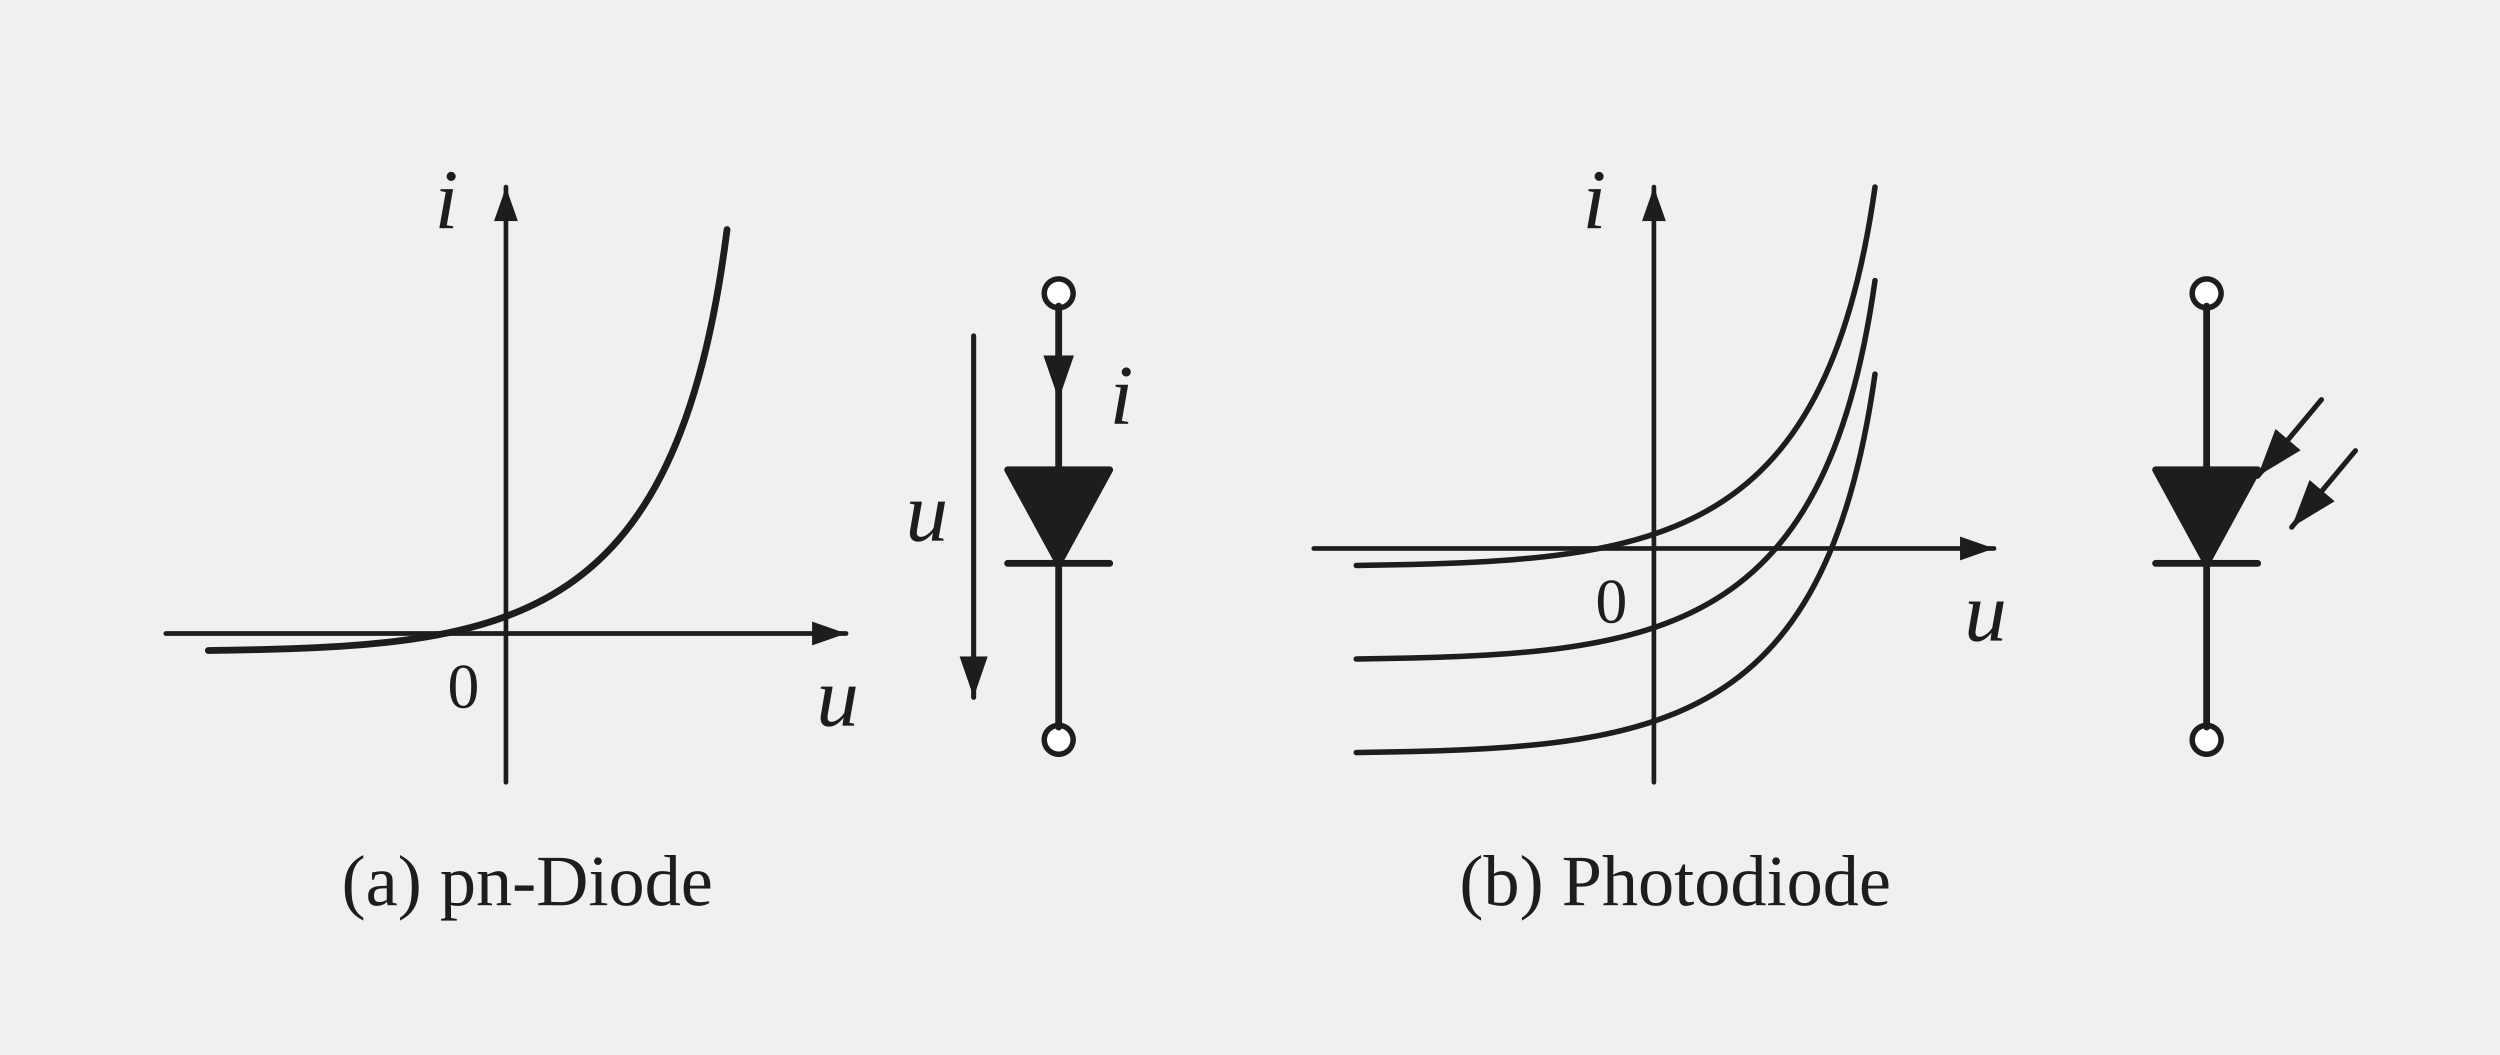
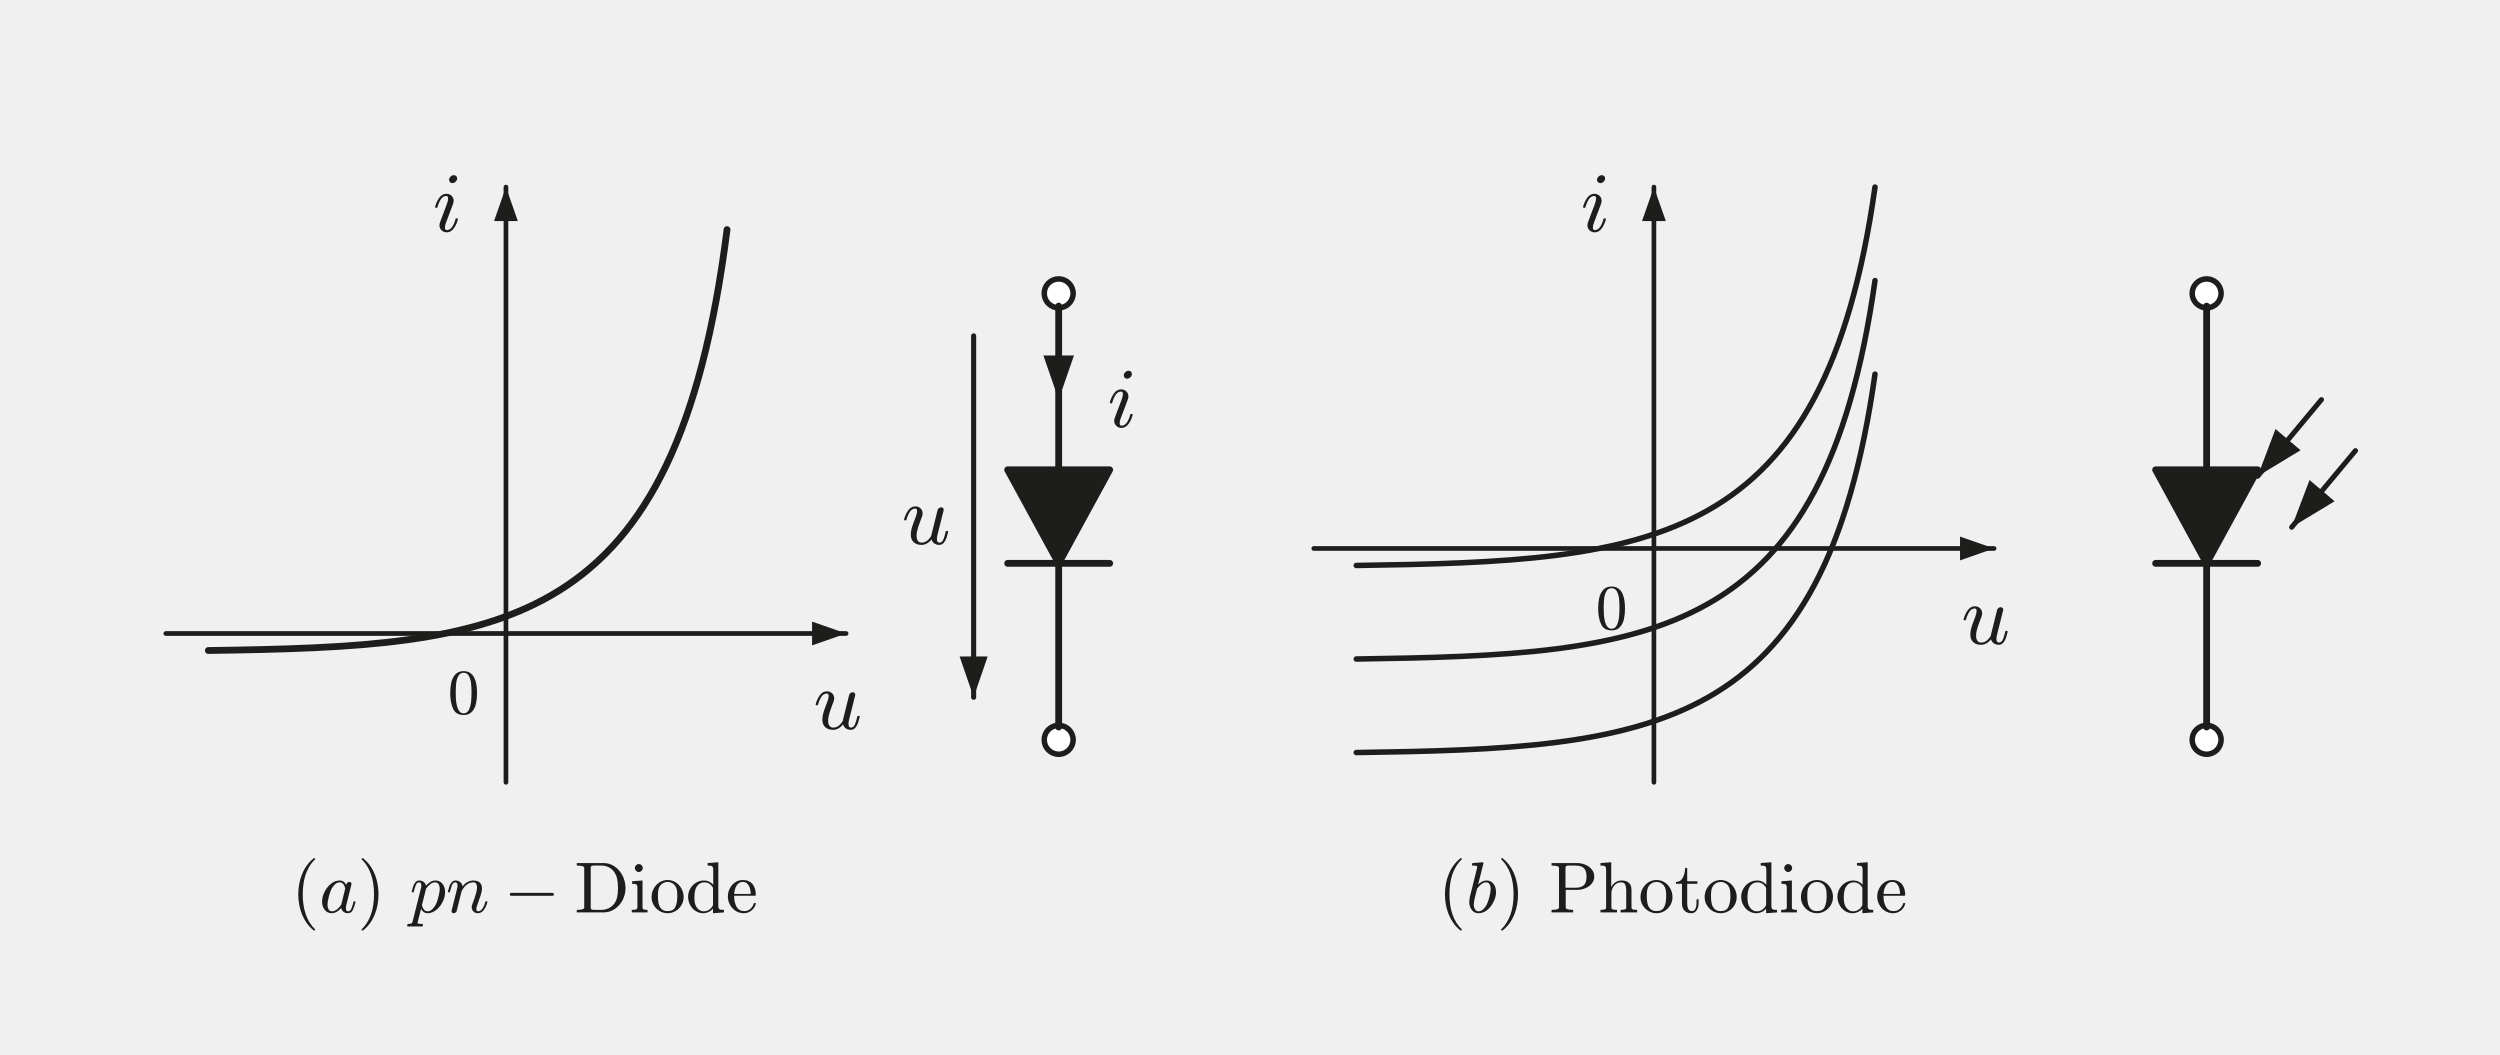
<svg xmlns="http://www.w3.org/2000/svg" viewBox="-24 -24 588 248" width="588" height="248">
  <polyline points="15.0,125.0 175.0,125.0" fill="none" stroke="#1d1d1b" stroke-width="1.1" stroke-linejoin="round" stroke-linecap="round" />
  <polygon points="175.0,125.0 167.0,127.8 167.0,122.2" fill="#1d1d1b" />
  <polyline points="95.0,160.0 95.0,20.0" fill="none" stroke="#1d1d1b" stroke-width="1.1" stroke-linejoin="round" stroke-linecap="round" />
  <polygon points="95.0,20.0 97.8,28.0 92.2,28.0" fill="#1d1d1b" />
-   <text x="173" y="141" font-family="'Times New Roman', 'STIX Two Text', serif" font-size="20" fill="#1d1d1b" text-anchor="middle" dominant-baseline="middle">
-     <tspan font-style="italic">u</tspan>
-   </text>
-   <text x="81.0" y="24" font-family="'Times New Roman', 'STIX Two Text', serif" font-size="20" fill="#1d1d1b" text-anchor="middle" dominant-baseline="middle">
-     <tspan font-style="italic">i</tspan>
-   </text>
-   <text x="85.0" y="139" font-family="'Times New Roman', 'STIX Two Text', serif" font-size="15" fill="#1d1d1b" text-anchor="middle" dominant-baseline="middle">0</text>
+   <path transform="translate(167.3,147.6)" d="M2.12,-2.34 Q2.12,-2.99 2.29,-3.68 Q2.47,-4.37 2.79,-5.22 Q3.11,-6.06 3.34,-6.69 Q3.60,-7.42 3.60,-7.89 Q3.60,-8.48 3.17,-8.48 Q2.37,-8.48 1.86,-7.67 Q1.35,-6.85 1.10,-5.85 Q1.07,-5.72 0.94,-5.72 L0.70,-5.72 Q0.54,-5.72 0.54,-5.91 L0.54,-5.96 Q0.86,-7.16 1.52,-8.08 Q2.19,-9.00 3.20,-9.00 Q3.92,-9.00 4.41,-8.53 Q4.90,-8.06 4.90,-7.34 Q4.90,-6.97 4.74,-6.56 Q4.65,-6.32 4.34,-5.49 Q4.03,-4.67 3.86,-4.14 Q3.69,-3.60 3.58,-3.08 Q3.48,-2.57 3.48,-2.05 Q3.48,-1.38 3.76,-0.93 Q4.04,-0.47 4.68,-0.47 Q5.96,-0.47 6.93,-2.05 Q6.94,-2.12 6.96,-2.20 Q6.97,-2.27 6.98,-2.34 L8.42,-8.14 Q8.49,-8.41 8.73,-8.59 Q8.97,-8.78 9.26,-8.78 Q9.50,-8.78 9.68,-8.63 Q9.86,-8.47 9.86,-8.22 Q9.86,-8.10 9.84,-8.06 L8.40,-2.30 Q8.26,-1.71 8.26,-1.33 Q8.26,-0.47 8.84,-0.47 Q9.48,-0.47 9.80,-1.26 Q10.12,-2.06 10.34,-3.10 Q10.38,-3.22 10.50,-3.22 L10.74,-3.22 Q10.82,-3.22 10.87,-3.15 Q10.92,-3.08 10.92,-3.03 Q10.70,-2.17 10.50,-1.55 Q10.30,-0.93 9.87,-0.43 Q9.44,0.06 8.80,0.06 Q8.17,0.06 7.66,-0.28 Q7.16,-0.63 6.98,-1.23 Q6.53,-0.64 5.92,-0.29 Q5.31,0.06 4.64,0.06 Q3.49,0.06 2.80,-0.57 Q2.12,-1.20 2.12,-2.34 Z" fill="#1d1d1b" />
+   <path transform="translate(77.8,30.6)" d="M1.56,-1.61 Q1.56,-1.98 1.72,-2.39 L3.34,-6.70 Q3.60,-7.43 3.60,-7.90 Q3.60,-8.50 3.17,-8.50 Q2.37,-8.50 1.86,-7.68 Q1.35,-6.87 1.10,-5.86 Q1.07,-5.73 0.94,-5.73 L0.70,-5.73 Q0.54,-5.73 0.54,-5.92 L0.54,-5.98 Q0.86,-7.17 1.52,-8.09 Q2.19,-9.02 3.20,-9.02 Q3.92,-9.02 4.41,-8.55 Q4.90,-8.08 4.90,-7.36 Q4.90,-6.98 4.74,-6.58 L3.12,-2.28 Q2.84,-1.61 2.84,-1.08 Q2.84,-0.48 3.30,-0.48 Q4.08,-0.48 4.60,-1.32 Q5.13,-2.15 5.34,-3.12 Q5.38,-3.23 5.50,-3.23 L5.74,-3.23 Q5.82,-3.23 5.87,-3.18 Q5.92,-3.13 5.92,-3.06 Q5.92,-3.04 5.90,-3.00 Q5.62,-1.87 4.95,-0.91 Q4.27,0.05 3.26,0.05 Q2.56,0.05 2.06,-0.44 Q1.56,-0.92 1.56,-1.61 Z M3.82,-12.30 Q3.82,-12.72 4.17,-13.06 Q4.52,-13.40 4.94,-13.40 Q5.28,-13.40 5.50,-13.19 Q5.72,-12.98 5.72,-12.66 Q5.72,-12.21 5.37,-11.87 Q5.01,-11.53 4.58,-11.53 Q4.26,-11.53 4.04,-11.75 Q3.82,-11.98 3.82,-12.30 Z" fill="#1d1d1b" />
+   <path transform="translate(81.3,143.9)" d="M3.75,0.27 Q1.91,0.27 1.25,-1.24 Q0.59,-2.75 0.59,-4.84 Q0.59,-6.15 0.82,-7.29 Q1.06,-8.44 1.77,-9.25 Q2.48,-10.05 3.75,-10.05 Q4.74,-10.05 5.37,-9.56 Q6.00,-9.08 6.33,-8.32 Q6.66,-7.55 6.78,-6.67 Q6.90,-5.80 6.90,-4.84 Q6.90,-3.55 6.66,-2.43 Q6.42,-1.30 5.73,-0.52 Q5.03,0.27 3.75,0.27 Z M3.75,-0.12 Q4.58,-0.12 4.99,-0.97 Q5.40,-1.83 5.50,-2.87 Q5.60,-3.91 5.60,-5.08 Q5.60,-6.21 5.50,-7.16 Q5.40,-8.12 5.00,-8.89 Q4.59,-9.66 3.75,-9.66 Q2.90,-9.66 2.49,-8.88 Q2.08,-8.11 1.99,-7.16 Q1.89,-6.21 1.89,-5.08 Q1.89,-4.25 1.93,-3.51 Q1.97,-2.77 2.15,-1.98 Q2.32,-1.19 2.71,-0.65 Q3.11,-0.12 3.75,-0.12 Z" fill="#1d1d1b" />
  <path d="M25,129 C95.0,128 135.0,125 147.0,30" fill="none" stroke="#1d1d1b" stroke-width="1.6" stroke-linejoin="round" stroke-linecap="round" />
  <circle cx="225" cy="45" r="3.4" fill="#ffffff" stroke="#1d1d1b" stroke-width="1.3" />
  <circle cx="225" cy="150" r="3.4" fill="#ffffff" stroke="#1d1d1b" stroke-width="1.3" />
  <polyline points="225.0,48.0 225.0,86.5" fill="none" stroke="#1d1d1b" stroke-width="1.6" stroke-linejoin="round" stroke-linecap="round" />
  <polyline points="225.0,108.5 225.0,147.0" fill="none" stroke="#1d1d1b" stroke-width="1.6" stroke-linejoin="round" stroke-linecap="round" />
  <path d="M213.0,86.5 L237.0,86.5 L225.0,108.5 Z" fill="#1d1d1b" stroke="#1d1d1b" stroke-width="1.6" stroke-linejoin="round" stroke-linecap="round" />
  <polyline points="213.0,108.5 237.0,108.5" fill="none" stroke="#1d1d1b" stroke-width="1.6" stroke-linejoin="round" stroke-linecap="round" />
  <polygon points="225.0,70.0 221.4,59.6 228.6,59.6" fill="#1d1d1b" />
-   <text x="237" y="70" font-family="'Times New Roman', 'STIX Two Text', serif" font-size="20" fill="#1d1d1b" text-anchor="start" dominant-baseline="middle">
-     <tspan font-style="italic">i</tspan>
-   </text>
+   <path transform="translate(236.5,76.6)" d="M1.56,-1.61 Q1.56,-1.98 1.72,-2.39 L3.34,-6.70 Q3.60,-7.43 3.60,-7.90 Q3.60,-8.50 3.17,-8.50 Q2.37,-8.50 1.86,-7.68 Q1.35,-6.87 1.10,-5.86 Q1.07,-5.73 0.94,-5.73 L0.70,-5.73 Q0.54,-5.73 0.54,-5.92 L0.54,-5.98 Q0.86,-7.17 1.52,-8.09 Q2.19,-9.02 3.20,-9.02 Q3.92,-9.02 4.41,-8.55 Q4.90,-8.08 4.90,-7.36 Q4.90,-6.98 4.74,-6.58 L3.12,-2.28 Q2.84,-1.61 2.84,-1.08 Q2.84,-0.48 3.30,-0.48 Q4.08,-0.48 4.60,-1.32 Q5.13,-2.15 5.34,-3.12 Q5.38,-3.23 5.50,-3.23 L5.74,-3.23 Q5.82,-3.23 5.87,-3.18 Q5.92,-3.13 5.92,-3.06 Q5.92,-3.04 5.90,-3.00 Q5.62,-1.87 4.95,-0.91 Q4.27,0.05 3.26,0.05 Q2.56,0.05 2.06,-0.44 Q1.56,-0.92 1.56,-1.61 Z M3.82,-12.30 Q3.82,-12.72 4.17,-13.06 Q4.52,-13.40 4.94,-13.40 Q5.28,-13.40 5.50,-13.19 Q5.72,-12.98 5.72,-12.66 Q5.72,-12.21 5.37,-11.87 Q5.01,-11.53 4.58,-11.53 Q4.26,-11.53 4.04,-11.75 Q3.82,-11.98 3.82,-12.30 Z" fill="#1d1d1b" />
  <polyline points="205.0,55.0 205.0,140.0" fill="none" stroke="#1d1d1b" stroke-width="1.2" stroke-linejoin="round" stroke-linecap="round" />
  <polygon points="205.0,140.0 201.7,130.4 208.3,130.4" fill="#1d1d1b" />
-   <text x="199" y="97.5" font-family="'Times New Roman', 'STIX Two Text', serif" font-size="20" fill="#1d1d1b" text-anchor="end" dominant-baseline="middle">
-     <tspan font-style="italic">u</tspan>
-   </text>
-   <text x="100" y="185" font-family="'Times New Roman', 'STIX Two Text', serif" font-size="17" fill="#1d1d1b" text-anchor="middle" dominant-baseline="middle">(a) pn-Diode</text>
+   <path transform="translate(188.1,104.1)" d="M2.12,-2.34 Q2.12,-2.99 2.29,-3.68 Q2.47,-4.37 2.79,-5.22 Q3.11,-6.06 3.34,-6.69 Q3.60,-7.42 3.60,-7.89 Q3.60,-8.48 3.17,-8.48 Q2.37,-8.48 1.86,-7.67 Q1.35,-6.85 1.10,-5.85 Q1.07,-5.72 0.94,-5.72 L0.70,-5.72 Q0.54,-5.72 0.54,-5.91 L0.54,-5.96 Q0.86,-7.16 1.52,-8.08 Q2.19,-9.00 3.20,-9.00 Q3.92,-9.00 4.41,-8.53 Q4.90,-8.06 4.90,-7.34 Q4.90,-6.97 4.74,-6.56 Q4.65,-6.32 4.34,-5.49 Q4.03,-4.67 3.86,-4.14 Q3.69,-3.60 3.58,-3.08 Q3.48,-2.57 3.48,-2.05 Q3.48,-1.38 3.76,-0.93 Q4.04,-0.47 4.68,-0.47 Q5.96,-0.47 6.93,-2.05 Q6.94,-2.12 6.96,-2.20 Q6.97,-2.27 6.98,-2.34 L8.42,-8.14 Q8.49,-8.41 8.73,-8.59 Q8.97,-8.78 9.26,-8.78 Q9.50,-8.78 9.68,-8.63 Q9.86,-8.47 9.86,-8.22 Q9.86,-8.10 9.84,-8.06 L8.40,-2.30 Q8.26,-1.71 8.26,-1.33 Q8.26,-0.47 8.84,-0.47 Q9.48,-0.47 9.80,-1.26 Q10.12,-2.06 10.34,-3.10 Q10.38,-3.22 10.50,-3.22 L10.74,-3.22 Q10.82,-3.22 10.87,-3.15 Q10.92,-3.08 10.92,-3.03 Q10.70,-2.17 10.50,-1.55 Q10.30,-0.93 9.87,-0.43 Q9.44,0.06 8.80,0.06 Q8.17,0.06 7.66,-0.28 Q7.16,-0.63 6.98,-1.23 Q6.53,-0.64 5.92,-0.29 Q5.31,0.06 4.64,0.06 Q3.49,0.06 2.80,-0.57 Q2.12,-1.20 2.12,-2.34 Z" fill="#1d1d1b" />
+   <path transform="translate(44.5,190.6)" d="M5.27,4.22 Q4.32,3.47 3.64,2.50 Q2.96,1.54 2.52,0.44 Q2.08,-0.66 1.87,-1.85 Q1.65,-3.05 1.65,-4.25 Q1.65,-5.47 1.87,-6.66 Q2.08,-7.86 2.53,-8.96 Q2.97,-10.07 3.66,-11.03 Q4.35,-12.00 5.27,-12.72 Q5.27,-12.75 5.36,-12.75 L5.51,-12.75 Q5.56,-12.75 5.60,-12.70 Q5.64,-12.66 5.64,-12.60 Q5.64,-12.53 5.61,-12.49 Q4.78,-11.68 4.23,-10.75 Q3.68,-9.82 3.34,-8.77 Q3.00,-7.72 2.86,-6.59 Q2.71,-5.47 2.71,-4.25 Q2.71,1.15 5.59,3.96 Q5.64,4.01 5.64,4.10 Q5.64,4.14 5.60,4.19 Q5.55,4.25 5.51,4.25 L5.36,4.25 Q5.27,4.25 5.27,4.22 Z M9.56,0.19 Q8.48,0.19 7.86,-0.62 Q7.25,-1.43 7.25,-2.53 Q7.25,-3.62 7.81,-4.79 Q8.38,-5.96 9.34,-6.74 Q10.29,-7.51 11.40,-7.51 Q11.90,-7.51 12.30,-7.24 Q12.70,-6.96 12.92,-6.49 Q13.11,-7.17 13.67,-7.17 Q13.89,-7.17 14.03,-7.04 Q14.18,-6.91 14.18,-6.70 Q14.18,-6.65 14.17,-6.62 Q14.17,-6.60 14.16,-6.57 L12.97,-1.82 Q12.86,-1.31 12.86,-0.99 Q12.86,-0.26 13.35,-0.26 Q13.88,-0.26 14.16,-0.93 Q14.44,-1.61 14.63,-2.50 Q14.66,-2.60 14.76,-2.60 L14.97,-2.60 Q15.03,-2.60 15.07,-2.54 Q15.12,-2.48 15.12,-2.43 Q14.82,-1.25 14.46,-0.53 Q14.11,0.19 13.31,0.19 Q12.74,0.19 12.30,-0.14 Q11.86,-0.48 11.75,-1.04 Q10.66,0.19 9.56,0.19 Z M9.57,-0.26 Q10.19,-0.26 10.76,-0.72 Q11.34,-1.18 11.75,-1.80 Q11.77,-1.82 11.77,-1.85 L12.68,-5.55 L12.70,-5.59 Q12.60,-6.20 12.26,-6.64 Q11.93,-7.07 11.36,-7.07 Q10.78,-7.07 10.29,-6.60 Q9.79,-6.13 9.45,-5.50 Q9.12,-4.82 8.82,-3.63 Q8.52,-2.44 8.52,-1.79 Q8.52,-1.20 8.77,-0.73 Q9.02,-0.26 9.57,-0.26 Z M16.68,4.25 Q16.53,4.25 16.53,4.10 Q16.53,4.03 16.56,3.99 Q19.47,1.15 19.47,-4.25 Q19.47,-9.65 16.59,-12.46 Q16.53,-12.50 16.53,-12.60 Q16.53,-12.66 16.57,-12.70 Q16.62,-12.75 16.68,-12.75 L16.83,-12.75 Q16.88,-12.75 16.92,-12.72 Q18.14,-11.75 18.95,-10.38 Q19.76,-9.00 20.14,-7.44 Q20.52,-5.88 20.52,-4.25 Q20.52,-3.05 20.32,-1.88 Q20.11,-0.71 19.67,0.42 Q19.22,1.55 18.54,2.51 Q17.86,3.47 16.92,4.22 Q16.88,4.25 16.83,4.25 L16.68,4.25 Z M27.42,3.30 Q27.26,3.30 27.26,3.08 Q27.31,2.71 27.48,2.71 Q28.01,2.71 28.22,2.61 Q28.44,2.52 28.55,2.12 L30.47,-5.53 Q30.60,-5.84 30.60,-6.34 Q30.60,-7.07 30.10,-7.07 Q29.56,-7.07 29.31,-6.44 Q29.05,-5.80 28.81,-4.83 Q28.81,-4.72 28.67,-4.72 L28.47,-4.72 Q28.43,-4.72 28.38,-4.78 Q28.33,-4.85 28.33,-4.90 Q28.51,-5.64 28.68,-6.15 Q28.85,-6.66 29.21,-7.09 Q29.57,-7.51 30.11,-7.51 Q30.69,-7.51 31.13,-7.18 Q31.57,-6.86 31.70,-6.29 Q32.16,-6.83 32.73,-7.17 Q33.29,-7.51 33.89,-7.51 Q34.60,-7.51 35.13,-7.13 Q35.66,-6.75 35.92,-6.13 Q36.19,-5.51 36.19,-4.80 Q36.19,-3.70 35.63,-2.53 Q35.07,-1.36 34.11,-0.58 Q33.15,0.19 32.06,0.19 Q31.56,0.19 31.15,-0.09 Q30.75,-0.37 30.53,-0.83 L29.76,2.19 Q29.71,2.44 29.71,2.48 Q29.71,2.71 30.83,2.71 Q31.00,2.71 31.00,2.92 Q30.94,3.15 30.91,3.22 Q30.87,3.30 30.71,3.30 L27.42,3.30 Z M32.07,-0.26 Q32.66,-0.26 33.17,-0.74 Q33.67,-1.23 33.99,-1.84 Q34.22,-2.29 34.42,-2.95 Q34.63,-3.61 34.78,-4.36 Q34.93,-5.11 34.93,-5.55 Q34.93,-5.93 34.82,-6.27 Q34.72,-6.62 34.48,-6.85 Q34.25,-7.07 33.86,-7.07 Q33.23,-7.07 32.68,-6.63 Q32.13,-6.18 31.68,-5.53 L31.68,-5.47 L30.74,-1.72 Q30.86,-1.11 31.19,-0.69 Q31.52,-0.26 32.07,-0.26 Z M37.70,-0.29 Q37.70,-0.39 37.72,-0.44 L38.99,-5.51 Q39.11,-5.98 39.11,-6.34 Q39.11,-7.07 38.61,-7.07 Q38.08,-7.07 37.82,-6.44 Q37.57,-5.80 37.33,-4.83 Q37.33,-4.78 37.28,-4.75 Q37.23,-4.72 37.18,-4.72 L36.99,-4.72 Q36.93,-4.72 36.88,-4.78 Q36.84,-4.85 36.84,-4.90 Q37.03,-5.64 37.20,-6.15 Q37.37,-6.66 37.73,-7.09 Q38.09,-7.51 38.63,-7.51 Q39.27,-7.51 39.76,-7.11 Q40.25,-6.71 40.25,-6.09 Q40.75,-6.75 41.43,-7.13 Q42.11,-7.51 42.88,-7.51 Q43.49,-7.51 43.92,-7.30 Q44.36,-7.10 44.61,-6.68 Q44.86,-6.26 44.86,-5.68 Q44.86,-4.98 44.54,-3.99 Q44.23,-3.00 43.77,-1.79 Q43.53,-1.23 43.53,-0.77 Q43.53,-0.26 43.92,-0.26 Q44.58,-0.26 45.02,-0.97 Q45.47,-1.68 45.65,-2.50 Q45.68,-2.60 45.79,-2.60 L45.99,-2.60 Q46.06,-2.60 46.10,-2.56 Q46.15,-2.52 46.15,-2.45 Q46.15,-2.43 46.13,-2.40 Q45.90,-1.44 45.32,-0.62 Q44.75,0.19 43.88,0.19 Q43.29,0.19 42.86,-0.22 Q42.44,-0.63 42.44,-1.22 Q42.44,-1.54 42.57,-1.88 Q42.79,-2.44 43.07,-3.21 Q43.34,-3.98 43.52,-4.69 Q43.70,-5.39 43.70,-5.93 Q43.70,-6.41 43.50,-6.74 Q43.31,-7.07 42.85,-7.07 Q42.22,-7.07 41.70,-6.80 Q41.18,-6.52 40.79,-6.07 Q40.40,-5.62 40.07,-5.00 L38.92,-0.37 Q38.86,-0.14 38.66,0.02 Q38.45,0.19 38.20,0.19 Q38.00,0.19 37.85,0.06 Q37.70,-0.07 37.70,-0.29 Z M51.72,-3.91 Q51.58,-3.91 51.49,-4.02 Q51.40,-4.13 51.40,-4.25 Q51.40,-4.37 51.49,-4.48 Q51.58,-4.59 51.72,-4.59 L61.48,-4.59 Q61.61,-4.59 61.70,-4.48 Q61.79,-4.37 61.79,-4.25 Q61.79,-4.13 61.70,-4.02 Q61.61,-3.91 61.48,-3.91 L51.72,-3.91 Z M67.16,-0.00 L67.16,-0.60 Q68.91,-0.60 68.91,-1.14 L68.91,-10.48 Q68.91,-11.02 67.16,-11.02 L67.16,-11.61 L73.43,-11.61 Q74.59,-11.61 75.55,-11.11 Q76.51,-10.61 77.19,-9.77 Q77.88,-8.93 78.25,-7.87 Q78.62,-6.81 78.62,-5.70 Q78.62,-4.62 78.24,-3.60 Q77.87,-2.58 77.17,-1.76 Q76.47,-0.95 75.51,-0.47 Q74.55,-0.00 73.43,-0.00 L67.16,-0.00 Z M70.44,-1.14 Q70.44,-0.77 70.65,-0.69 Q70.85,-0.60 71.30,-0.60 L72.99,-0.60 Q73.86,-0.60 74.64,-0.97 Q75.43,-1.35 75.94,-2.03 Q76.48,-2.74 76.66,-3.62 Q76.85,-4.51 76.85,-5.70 Q76.85,-6.93 76.66,-7.86 Q76.48,-8.79 75.94,-9.52 Q75.44,-10.24 74.66,-10.63 Q73.88,-11.02 72.99,-11.02 L71.30,-11.02 Q70.99,-11.02 70.82,-10.99 Q70.65,-10.97 70.55,-10.85 Q70.44,-10.73 70.44,-10.48 L70.44,-1.14 Z M80.09,-0.00 L80.09,-0.60 Q80.68,-0.60 81.05,-0.69 Q81.42,-0.78 81.42,-1.14 L81.42,-5.78 Q81.42,-6.43 81.17,-6.58 Q80.91,-6.73 80.17,-6.73 L80.17,-7.33 L82.62,-7.51 L82.62,-1.14 Q82.62,-0.78 82.94,-0.69 Q83.27,-0.60 83.80,-0.60 L83.80,-0.00 L80.09,-0.00 Z M80.82,-10.43 Q80.82,-10.81 81.10,-11.09 Q81.38,-11.37 81.75,-11.37 Q81.98,-11.37 82.21,-11.25 Q82.43,-11.12 82.56,-10.90 Q82.68,-10.68 82.68,-10.43 Q82.68,-10.07 82.40,-9.79 Q82.12,-9.50 81.75,-9.50 Q81.38,-9.50 81.10,-9.79 Q80.82,-10.07 80.82,-10.43 Z M88.53,0.19 Q87.51,0.19 86.63,-0.33 Q85.76,-0.85 85.25,-1.72 Q84.75,-2.59 84.75,-3.62 Q84.75,-4.40 85.03,-5.12 Q85.31,-5.84 85.83,-6.41 Q86.34,-6.98 87.03,-7.30 Q87.72,-7.62 88.53,-7.62 Q89.57,-7.62 90.43,-7.07 Q91.29,-6.52 91.79,-5.59 Q92.29,-4.66 92.29,-3.62 Q92.29,-2.60 91.78,-1.72 Q91.27,-0.85 90.40,-0.33 Q89.54,0.19 88.53,0.19 Z M88.53,-0.31 Q89.89,-0.31 90.34,-1.29 Q90.80,-2.28 90.80,-3.81 Q90.80,-4.66 90.71,-5.22 Q90.62,-5.79 90.31,-6.24 Q90.12,-6.52 89.83,-6.74 Q89.53,-6.95 89.20,-7.06 Q88.87,-7.17 88.53,-7.17 Q88.00,-7.17 87.52,-6.93 Q87.04,-6.69 86.73,-6.24 Q86.41,-5.76 86.32,-5.18 Q86.24,-4.61 86.24,-3.81 Q86.24,-2.86 86.40,-2.10 Q86.57,-1.34 87.07,-0.82 Q87.57,-0.31 88.53,-0.31 Z M96.93,0.19 Q95.92,0.19 95.09,-0.35 Q94.26,-0.90 93.80,-1.79 Q93.34,-2.67 93.34,-3.67 Q93.34,-4.70 93.84,-5.58 Q94.35,-6.47 95.21,-6.99 Q96.07,-7.51 97.11,-7.51 Q97.73,-7.51 98.29,-7.25 Q98.84,-6.99 99.25,-6.52 L99.25,-10.06 Q99.25,-10.52 99.11,-10.72 Q98.98,-10.93 98.72,-10.97 Q98.47,-11.02 97.93,-11.02 L97.93,-11.61 L100.45,-11.80 L100.45,-1.54 Q100.45,-1.10 100.58,-0.89 Q100.72,-0.69 100.97,-0.64 Q101.23,-0.60 101.77,-0.60 L101.77,-0.00 L99.20,0.19 L99.20,-0.88 Q98.76,-0.37 98.16,-0.09 Q97.55,0.19 96.93,0.19 Z M95.19,-1.48 Q95.48,-0.92 95.97,-0.59 Q96.45,-0.26 97.03,-0.26 Q97.73,-0.26 98.32,-0.66 Q98.91,-1.07 99.20,-1.72 L99.20,-5.79 Q99.00,-6.17 98.70,-6.46 Q98.40,-6.76 98.02,-6.91 Q97.64,-7.07 97.22,-7.07 Q96.33,-7.07 95.79,-6.57 Q95.25,-6.07 95.03,-5.29 Q94.82,-4.51 94.82,-3.65 Q94.82,-2.97 94.89,-2.47 Q94.96,-1.96 95.19,-1.48 Z M106.45,0.19 Q105.41,0.19 104.54,-0.35 Q103.68,-0.90 103.18,-1.81 Q102.69,-2.71 102.69,-3.73 Q102.69,-4.72 103.14,-5.62 Q103.59,-6.52 104.40,-7.07 Q105.21,-7.62 106.21,-7.62 Q106.99,-7.62 107.56,-7.36 Q108.14,-7.10 108.52,-6.63 Q108.89,-6.17 109.08,-5.54 Q109.27,-4.91 109.27,-4.15 Q109.27,-3.93 109.10,-3.93 L104.18,-3.93 L104.18,-3.74 Q104.18,-2.33 104.74,-1.32 Q105.31,-0.31 106.60,-0.31 Q107.12,-0.31 107.56,-0.54 Q108.01,-0.77 108.33,-1.19 Q108.66,-1.60 108.78,-2.07 Q108.80,-2.13 108.84,-2.18 Q108.89,-2.23 108.95,-2.23 L109.10,-2.23 Q109.27,-2.23 109.27,-2.01 Q109.03,-1.05 108.23,-0.43 Q107.44,0.19 106.45,0.19 Z M104.19,-4.35 L108.07,-4.35 Q108.07,-4.99 107.89,-5.64 Q107.71,-6.30 107.29,-6.74 Q106.88,-7.17 106.21,-7.17 Q105.25,-7.17 104.72,-6.27 Q104.19,-5.37 104.19,-4.35 Z" fill="#1d1d1b" />
  <polyline points="285.0,105.0 445.0,105.0" fill="none" stroke="#1d1d1b" stroke-width="1.1" stroke-linejoin="round" stroke-linecap="round" />
  <polygon points="445.0,105.0 437.0,107.8 437.0,102.2" fill="#1d1d1b" />
  <polyline points="365.0,160.0 365.0,20.0" fill="none" stroke="#1d1d1b" stroke-width="1.1" stroke-linejoin="round" stroke-linecap="round" />
  <polygon points="365.0,20.0 367.8,28.0 362.2,28.0" fill="#1d1d1b" />
-   <text x="443" y="121" font-family="'Times New Roman', 'STIX Two Text', serif" font-size="20" fill="#1d1d1b" text-anchor="middle" dominant-baseline="middle">
-     <tspan font-style="italic">u</tspan>
-   </text>
-   <text x="351.0" y="24" font-family="'Times New Roman', 'STIX Two Text', serif" font-size="20" fill="#1d1d1b" text-anchor="middle" dominant-baseline="middle">
-     <tspan font-style="italic">i</tspan>
-   </text>
-   <text x="355.0" y="119" font-family="'Times New Roman', 'STIX Two Text', serif" font-size="15" fill="#1d1d1b" text-anchor="middle" dominant-baseline="middle">0</text>
+   <path transform="translate(437.3,127.6)" d="M2.12,-2.34 Q2.12,-2.99 2.29,-3.68 Q2.47,-4.37 2.79,-5.22 Q3.11,-6.06 3.34,-6.69 Q3.60,-7.42 3.60,-7.89 Q3.60,-8.48 3.17,-8.48 Q2.37,-8.48 1.86,-7.67 Q1.35,-6.85 1.10,-5.85 Q1.07,-5.72 0.94,-5.72 L0.70,-5.72 Q0.54,-5.72 0.54,-5.91 L0.54,-5.96 Q0.86,-7.16 1.52,-8.08 Q2.19,-9.00 3.20,-9.00 Q3.92,-9.00 4.41,-8.53 Q4.90,-8.06 4.90,-7.34 Q4.90,-6.97 4.74,-6.56 Q4.65,-6.32 4.34,-5.49 Q4.03,-4.67 3.86,-4.14 Q3.69,-3.60 3.58,-3.08 Q3.48,-2.57 3.48,-2.05 Q3.48,-1.38 3.76,-0.93 Q4.04,-0.47 4.68,-0.47 Q5.96,-0.47 6.93,-2.05 Q6.94,-2.12 6.96,-2.20 Q6.97,-2.27 6.98,-2.34 L8.42,-8.14 Q8.49,-8.41 8.73,-8.59 Q8.97,-8.78 9.26,-8.78 Q9.50,-8.78 9.68,-8.63 Q9.86,-8.47 9.86,-8.22 Q9.86,-8.10 9.84,-8.06 L8.40,-2.30 Q8.26,-1.71 8.26,-1.33 Q8.26,-0.47 8.84,-0.47 Q9.48,-0.47 9.80,-1.26 Q10.12,-2.06 10.34,-3.10 Q10.38,-3.22 10.50,-3.22 L10.74,-3.22 Q10.82,-3.22 10.87,-3.15 Q10.92,-3.08 10.92,-3.03 Q10.70,-2.17 10.50,-1.55 Q10.30,-0.93 9.87,-0.43 Q9.44,0.06 8.80,0.06 Q8.17,0.06 7.66,-0.28 Q7.16,-0.63 6.98,-1.23 Q6.53,-0.64 5.92,-0.29 Q5.31,0.06 4.64,0.06 Q3.49,0.06 2.80,-0.57 Q2.12,-1.20 2.12,-2.34 Z" fill="#1d1d1b" />
+   <path transform="translate(347.8,30.6)" d="M1.56,-1.61 Q1.56,-1.98 1.72,-2.39 L3.34,-6.70 Q3.60,-7.43 3.60,-7.90 Q3.60,-8.50 3.17,-8.50 Q2.37,-8.50 1.86,-7.68 Q1.35,-6.87 1.10,-5.86 Q1.07,-5.73 0.94,-5.73 L0.70,-5.73 Q0.54,-5.73 0.54,-5.92 L0.54,-5.98 Q0.86,-7.17 1.52,-8.09 Q2.19,-9.02 3.20,-9.02 Q3.92,-9.02 4.41,-8.55 Q4.90,-8.08 4.90,-7.36 Q4.90,-6.98 4.74,-6.58 L3.12,-2.28 Q2.84,-1.61 2.84,-1.08 Q2.84,-0.48 3.30,-0.48 Q4.08,-0.48 4.60,-1.32 Q5.13,-2.15 5.34,-3.12 Q5.38,-3.23 5.50,-3.23 L5.74,-3.23 Q5.82,-3.23 5.87,-3.18 Q5.92,-3.13 5.92,-3.06 Q5.92,-3.04 5.90,-3.00 Q5.62,-1.87 4.95,-0.91 Q4.27,0.05 3.26,0.05 Q2.56,0.05 2.06,-0.44 Q1.56,-0.92 1.56,-1.61 Z M3.82,-12.30 Q3.82,-12.72 4.17,-13.06 Q4.52,-13.40 4.94,-13.40 Q5.28,-13.40 5.50,-13.19 Q5.72,-12.98 5.72,-12.66 Q5.72,-12.21 5.37,-11.87 Q5.01,-11.53 4.58,-11.53 Q4.26,-11.53 4.04,-11.75 Q3.82,-11.98 3.82,-12.30 Z" fill="#1d1d1b" />
+   <path transform="translate(351.3,124.0)" d="M3.75,0.27 Q1.91,0.27 1.25,-1.24 Q0.59,-2.75 0.59,-4.84 Q0.59,-6.15 0.82,-7.29 Q1.06,-8.44 1.77,-9.25 Q2.48,-10.05 3.75,-10.05 Q4.74,-10.05 5.37,-9.56 Q6.00,-9.08 6.33,-8.32 Q6.66,-7.55 6.78,-6.67 Q6.90,-5.80 6.90,-4.84 Q6.90,-3.55 6.66,-2.43 Q6.42,-1.30 5.73,-0.52 Q5.03,0.27 3.75,0.27 Z M3.75,-0.12 Q4.58,-0.12 4.99,-0.97 Q5.40,-1.83 5.50,-2.87 Q5.60,-3.91 5.60,-5.08 Q5.60,-6.21 5.50,-7.16 Q5.40,-8.12 5.00,-8.89 Q4.59,-9.66 3.75,-9.66 Q2.90,-9.66 2.49,-8.88 Q2.08,-8.11 1.99,-7.16 Q1.89,-6.21 1.89,-5.08 Q1.89,-4.25 1.93,-3.51 Q1.97,-2.77 2.15,-1.98 Q2.32,-1.19 2.71,-0.65 Q3.11,-0.12 3.75,-0.12 Z" fill="#1d1d1b" />
  <path d="M295,109 C365.0,108 405.0,105 417.0,20" fill="none" stroke="#1d1d1b" stroke-width="1.3" stroke-linejoin="round" stroke-linecap="round" />
  <path d="M295,131 C365.0,130 405.0,127 417.0,42" fill="none" stroke="#1d1d1b" stroke-width="1.3" stroke-linejoin="round" stroke-linecap="round" />
  <path d="M295,153 C365.0,152 405.0,149 417.0,64" fill="none" stroke="#1d1d1b" stroke-width="1.3" stroke-linejoin="round" stroke-linecap="round" />
  <circle cx="495" cy="45" r="3.4" fill="#ffffff" stroke="#1d1d1b" stroke-width="1.3" />
  <circle cx="495" cy="150" r="3.4" fill="#ffffff" stroke="#1d1d1b" stroke-width="1.3" />
  <polyline points="495.0,48.0 495.0,86.5" fill="none" stroke="#1d1d1b" stroke-width="1.6" stroke-linejoin="round" stroke-linecap="round" />
  <polyline points="495.0,108.5 495.0,147.0" fill="none" stroke="#1d1d1b" stroke-width="1.6" stroke-linejoin="round" stroke-linecap="round" />
  <path d="M483.0,86.5 L507.0,86.5 L495.0,108.5 Z" fill="#1d1d1b" stroke="#1d1d1b" stroke-width="1.6" stroke-linejoin="round" stroke-linecap="round" />
  <polyline points="483.0,108.5 507.0,108.5" fill="none" stroke="#1d1d1b" stroke-width="1.6" stroke-linejoin="round" stroke-linecap="round" />
  <polyline points="522.0,70.0 507.0,88.0" fill="none" stroke="#1d1d1b" stroke-width="1.2" stroke-linejoin="round" stroke-linecap="round" />
  <polygon points="507.0,88.0 511.2,76.9 517.1,81.9" fill="#1d1d1b" />
  <polyline points="530.0,82.0 515.0,100.0" fill="none" stroke="#1d1d1b" stroke-width="1.2" stroke-linejoin="round" stroke-linecap="round" />
  <polygon points="515.0,100.0 519.2,88.9 525.1,93.9" fill="#1d1d1b" />
-   <text x="370" y="185" font-family="'Times New Roman', 'STIX Two Text', serif" font-size="17" fill="#1d1d1b" text-anchor="middle" dominant-baseline="middle">(b) Photodiode</text>
+   <path transform="translate(314.2,190.6)" d="M5.27,4.22 Q4.32,3.47 3.64,2.50 Q2.96,1.54 2.52,0.44 Q2.08,-0.66 1.87,-1.85 Q1.65,-3.05 1.65,-4.25 Q1.65,-5.47 1.87,-6.66 Q2.08,-7.86 2.53,-8.96 Q2.97,-10.07 3.66,-11.03 Q4.35,-12.00 5.27,-12.72 Q5.27,-12.75 5.36,-12.75 L5.51,-12.75 Q5.56,-12.75 5.60,-12.70 Q5.64,-12.66 5.64,-12.60 Q5.64,-12.53 5.61,-12.49 Q4.78,-11.68 4.23,-10.75 Q3.68,-9.82 3.34,-8.77 Q3.00,-7.72 2.86,-6.59 Q2.71,-5.47 2.71,-4.25 Q2.71,1.15 5.59,3.96 Q5.64,4.01 5.64,4.10 Q5.64,4.14 5.60,4.19 Q5.55,4.25 5.51,4.25 L5.36,4.25 Q5.27,4.25 5.27,4.22 Z M9.54,0.19 Q8.51,0.19 7.94,-0.61 Q7.36,-1.42 7.36,-2.50 Q7.36,-2.66 7.44,-3.12 Q7.52,-3.58 7.52,-3.69 L9.17,-10.29 Q9.23,-10.57 9.25,-10.74 Q9.25,-11.02 8.14,-11.02 Q7.98,-11.02 7.98,-11.24 Q7.99,-11.28 8.01,-11.39 Q8.04,-11.50 8.09,-11.55 Q8.13,-11.61 8.22,-11.61 L10.51,-11.80 Q10.72,-11.80 10.72,-11.58 L9.45,-6.57 Q10.42,-7.51 11.40,-7.51 Q12.12,-7.51 12.64,-7.13 Q13.16,-6.75 13.42,-6.13 Q13.67,-5.50 13.67,-4.80 Q13.67,-3.98 13.35,-3.10 Q13.03,-2.23 12.47,-1.47 Q11.90,-0.72 11.15,-0.27 Q10.39,0.19 9.54,0.19 Z M9.57,-0.26 Q10.15,-0.26 10.66,-0.74 Q11.17,-1.23 11.48,-1.84 Q11.82,-2.52 12.12,-3.68 Q12.41,-4.85 12.41,-5.55 Q12.41,-6.15 12.16,-6.61 Q11.90,-7.07 11.36,-7.07 Q10.74,-7.07 10.18,-6.62 Q9.62,-6.17 9.20,-5.55 L8.72,-3.62 Q8.45,-2.55 8.43,-1.90 Q8.43,-1.26 8.71,-0.76 Q8.99,-0.26 9.57,-0.26 Z M15.00,4.25 Q14.85,4.25 14.85,4.10 Q14.85,4.03 14.88,3.99 Q17.79,1.15 17.79,-4.25 Q17.79,-9.65 14.92,-12.46 Q14.85,-12.50 14.85,-12.60 Q14.85,-12.66 14.89,-12.70 Q14.94,-12.75 15.00,-12.75 L15.16,-12.75 Q15.21,-12.75 15.24,-12.72 Q16.46,-11.75 17.27,-10.38 Q18.09,-9.00 18.46,-7.44 Q18.84,-5.88 18.84,-4.25 Q18.84,-3.05 18.64,-1.88 Q18.44,-0.71 17.99,0.42 Q17.55,1.55 16.87,2.51 Q16.19,3.47 15.24,4.22 Q15.21,4.25 15.16,4.25 L15.00,4.25 Z M26.73,-0.00 L26.73,-0.60 Q28.48,-0.60 28.48,-1.14 L28.48,-10.48 Q28.48,-11.02 26.73,-11.02 L26.73,-11.61 L32.78,-11.61 Q33.71,-11.61 34.64,-11.23 Q35.57,-10.85 36.17,-10.12 Q36.77,-9.39 36.77,-8.42 Q36.77,-7.47 36.16,-6.76 Q35.56,-6.04 34.64,-5.67 Q33.72,-5.30 32.78,-5.30 L30.06,-5.30 L30.06,-1.14 Q30.06,-0.60 31.81,-0.60 L31.81,-0.00 L26.73,-0.00 Z M30.00,-5.81 L32.31,-5.81 Q33.25,-5.81 33.83,-6.08 Q34.41,-6.35 34.68,-6.92 Q34.95,-7.49 34.95,-8.42 Q34.95,-9.80 34.34,-10.41 Q33.73,-11.02 32.31,-11.02 L30.87,-11.02 Q30.56,-11.02 30.39,-10.99 Q30.22,-10.97 30.11,-10.85 Q30.00,-10.73 30.00,-10.48 L30.00,-5.81 Z M38.23,-0.00 L38.23,-0.60 Q38.81,-0.60 39.19,-0.69 Q39.56,-0.78 39.56,-1.14 L39.56,-10.06 Q39.56,-10.52 39.42,-10.72 Q39.29,-10.93 39.03,-10.97 Q38.77,-11.02 38.23,-11.02 L38.23,-11.61 L40.76,-11.80 L40.76,-5.95 Q41.11,-6.66 41.75,-7.08 Q42.39,-7.51 43.16,-7.51 Q44.34,-7.51 44.93,-6.95 Q45.53,-6.38 45.53,-5.22 L45.53,-1.14 Q45.53,-0.78 45.90,-0.69 Q46.27,-0.60 46.86,-0.60 L46.86,-0.00 L42.96,-0.00 L42.96,-0.60 Q43.54,-0.60 43.92,-0.69 Q44.29,-0.78 44.29,-1.14 L44.29,-5.17 Q44.29,-6.00 44.05,-6.54 Q43.81,-7.07 43.06,-7.07 Q42.08,-7.07 41.44,-6.28 Q40.80,-5.50 40.80,-4.49 L40.80,-1.14 Q40.80,-0.78 41.18,-0.69 Q41.55,-0.60 42.12,-0.60 L42.12,-0.00 L38.23,-0.00 Z M51.41,0.19 Q50.39,0.19 49.52,-0.33 Q48.65,-0.85 48.14,-1.72 Q47.64,-2.59 47.64,-3.62 Q47.64,-4.40 47.91,-5.12 Q48.19,-5.84 48.71,-6.41 Q49.23,-6.98 49.92,-7.30 Q50.61,-7.62 51.41,-7.62 Q52.46,-7.62 53.32,-7.07 Q54.18,-6.52 54.67,-5.59 Q55.17,-4.66 55.17,-3.62 Q55.17,-2.60 54.67,-1.72 Q54.16,-0.85 53.29,-0.33 Q52.42,0.19 51.41,0.19 Z M51.41,-0.31 Q52.77,-0.31 53.23,-1.29 Q53.69,-2.28 53.69,-3.81 Q53.69,-4.66 53.60,-5.22 Q53.51,-5.79 53.20,-6.24 Q53.01,-6.52 52.71,-6.74 Q52.42,-6.95 52.09,-7.06 Q51.76,-7.17 51.41,-7.17 Q50.88,-7.17 50.40,-6.93 Q49.93,-6.69 49.61,-6.24 Q49.30,-5.76 49.21,-5.18 Q49.12,-4.61 49.12,-3.81 Q49.12,-2.86 49.29,-2.10 Q49.45,-1.34 49.96,-0.82 Q50.46,-0.31 51.41,-0.31 Z M57.40,-2.04 L57.40,-6.73 L55.99,-6.73 L55.99,-7.17 Q57.10,-7.17 57.62,-8.21 Q58.14,-9.25 58.14,-10.46 L58.63,-10.46 L58.63,-7.33 L61.03,-7.33 L61.03,-6.73 L58.63,-6.73 L58.63,-2.07 Q58.63,-1.37 58.87,-0.84 Q59.11,-0.31 59.72,-0.31 Q60.30,-0.31 60.56,-0.87 Q60.82,-1.43 60.82,-2.07 L60.82,-3.08 L61.31,-3.08 L61.31,-2.04 Q61.31,-1.51 61.11,-0.99 Q60.92,-0.47 60.53,-0.14 Q60.15,0.19 59.60,0.19 Q58.58,0.19 57.99,-0.42 Q57.40,-1.03 57.40,-2.04 Z M66.51,0.19 Q65.49,0.19 64.62,-0.33 Q63.75,-0.85 63.24,-1.72 Q62.73,-2.59 62.73,-3.62 Q62.73,-4.40 63.01,-5.12 Q63.29,-5.84 63.81,-6.41 Q64.33,-6.98 65.02,-7.30 Q65.71,-7.62 66.51,-7.62 Q67.56,-7.62 68.42,-7.07 Q69.28,-6.52 69.77,-5.59 Q70.27,-4.66 70.27,-3.62 Q70.27,-2.60 69.77,-1.72 Q69.26,-0.85 68.39,-0.33 Q67.52,0.19 66.51,0.19 Z M66.51,-0.31 Q67.87,-0.31 68.33,-1.29 Q68.79,-2.28 68.79,-3.81 Q68.79,-4.66 68.69,-5.22 Q68.60,-5.79 68.30,-6.24 Q68.11,-6.52 67.81,-6.74 Q67.52,-6.95 67.19,-7.06 Q66.86,-7.17 66.51,-7.17 Q65.98,-7.17 65.50,-6.93 Q65.03,-6.69 64.71,-6.24 Q64.39,-5.76 64.31,-5.18 Q64.22,-4.61 64.22,-3.81 Q64.22,-2.86 64.39,-2.10 Q64.55,-1.34 65.06,-0.82 Q65.56,-0.31 66.51,-0.31 Z M74.91,0.19 Q73.91,0.19 73.07,-0.35 Q72.25,-0.90 71.79,-1.79 Q71.33,-2.67 71.33,-3.67 Q71.33,-4.70 71.83,-5.58 Q72.33,-6.47 73.19,-6.99 Q74.06,-7.51 75.09,-7.51 Q75.72,-7.51 76.27,-7.25 Q76.83,-6.99 77.24,-6.52 L77.24,-10.06 Q77.24,-10.52 77.10,-10.72 Q76.96,-10.93 76.71,-10.97 Q76.46,-11.02 75.92,-11.02 L75.92,-11.61 L78.43,-11.80 L78.43,-1.54 Q78.43,-1.10 78.57,-0.89 Q78.71,-0.69 78.96,-0.64 Q79.21,-0.60 79.75,-0.60 L79.75,-0.00 L77.19,0.19 L77.19,-0.88 Q76.75,-0.37 76.14,-0.09 Q75.53,0.19 74.91,0.19 Z M73.18,-1.48 Q73.47,-0.92 73.95,-0.59 Q74.44,-0.26 75.01,-0.26 Q75.72,-0.26 76.30,-0.66 Q76.89,-1.07 77.19,-1.72 L77.19,-5.79 Q76.99,-6.17 76.68,-6.46 Q76.38,-6.76 76.00,-6.91 Q75.62,-7.07 75.20,-7.07 Q74.32,-7.07 73.77,-6.57 Q73.23,-6.07 73.02,-5.29 Q72.80,-4.51 72.80,-3.65 Q72.80,-2.97 72.87,-2.47 Q72.94,-1.96 73.18,-1.48 Z M80.72,-0.00 L80.72,-0.60 Q81.30,-0.60 81.68,-0.69 Q82.05,-0.78 82.05,-1.14 L82.05,-5.78 Q82.05,-6.43 81.80,-6.58 Q81.54,-6.73 80.80,-6.73 L80.80,-7.33 L83.25,-7.51 L83.25,-1.14 Q83.25,-0.78 83.57,-0.69 Q83.89,-0.60 84.43,-0.60 L84.43,-0.00 L80.72,-0.00 Z M81.45,-10.43 Q81.45,-10.81 81.73,-11.09 Q82.01,-11.37 82.37,-11.37 Q82.61,-11.37 82.84,-11.25 Q83.06,-11.12 83.19,-10.90 Q83.31,-10.68 83.31,-10.43 Q83.31,-10.07 83.03,-9.79 Q82.75,-9.50 82.37,-9.50 Q82.01,-9.50 81.73,-9.79 Q81.45,-10.07 81.45,-10.43 Z M89.16,0.19 Q88.14,0.19 87.26,-0.33 Q86.39,-0.85 85.88,-1.72 Q85.38,-2.59 85.38,-3.62 Q85.38,-4.40 85.66,-5.12 Q85.94,-5.84 86.45,-6.41 Q86.97,-6.98 87.66,-7.30 Q88.35,-7.62 89.16,-7.62 Q90.20,-7.62 91.06,-7.07 Q91.92,-6.52 92.42,-5.59 Q92.92,-4.66 92.92,-3.62 Q92.92,-2.60 92.41,-1.72 Q91.90,-0.85 91.03,-0.33 Q90.17,0.19 89.16,0.19 Z M89.16,-0.31 Q90.52,-0.31 90.97,-1.29 Q91.43,-2.28 91.43,-3.81 Q91.43,-4.66 91.34,-5.22 Q91.25,-5.79 90.94,-6.24 Q90.75,-6.52 90.45,-6.74 Q90.16,-6.95 89.83,-7.06 Q89.50,-7.17 89.16,-7.17 Q88.62,-7.17 88.15,-6.93 Q87.67,-6.69 87.35,-6.24 Q87.04,-5.76 86.95,-5.18 Q86.87,-4.61 86.87,-3.81 Q86.87,-2.86 87.03,-2.10 Q87.20,-1.34 87.70,-0.82 Q88.20,-0.31 89.16,-0.31 Z M97.56,0.19 Q96.55,0.19 95.72,-0.35 Q94.89,-0.90 94.43,-1.79 Q93.97,-2.67 93.97,-3.67 Q93.97,-4.70 94.47,-5.58 Q94.98,-6.47 95.84,-6.99 Q96.70,-7.51 97.74,-7.51 Q98.36,-7.51 98.92,-7.25 Q99.47,-6.99 99.88,-6.52 L99.88,-10.06 Q99.88,-10.52 99.74,-10.72 Q99.61,-10.93 99.35,-10.97 Q99.10,-11.02 98.56,-11.02 L98.56,-11.61 L101.08,-11.80 L101.08,-1.54 Q101.08,-1.10 101.21,-0.89 Q101.35,-0.69 101.60,-0.64 Q101.86,-0.60 102.39,-0.60 L102.39,-0.00 L99.83,0.19 L99.83,-0.88 Q99.39,-0.37 98.78,-0.09 Q98.18,0.19 97.56,0.19 Z M95.82,-1.48 Q96.11,-0.92 96.60,-0.59 Q97.08,-0.26 97.66,-0.26 Q98.36,-0.26 98.95,-0.66 Q99.54,-1.07 99.83,-1.72 L99.83,-5.79 Q99.63,-6.17 99.33,-6.46 Q99.03,-6.76 98.65,-6.91 Q98.27,-7.07 97.85,-7.07 Q96.96,-7.07 96.42,-6.57 Q95.88,-6.07 95.66,-5.29 Q95.45,-4.51 95.45,-3.65 Q95.45,-2.97 95.52,-2.47 Q95.59,-1.96 95.82,-1.48 Z M107.08,0.19 Q106.04,0.19 105.17,-0.35 Q104.30,-0.90 103.81,-1.81 Q103.32,-2.71 103.32,-3.73 Q103.32,-4.72 103.77,-5.62 Q104.22,-6.52 105.03,-7.07 Q105.84,-7.62 106.84,-7.62 Q107.62,-7.62 108.19,-7.36 Q108.77,-7.10 109.14,-6.63 Q109.52,-6.17 109.71,-5.54 Q109.90,-4.91 109.90,-4.15 Q109.90,-3.93 109.73,-3.93 L104.80,-3.93 L104.80,-3.74 Q104.80,-2.33 105.37,-1.32 Q105.94,-0.31 107.23,-0.31 Q107.75,-0.31 108.19,-0.54 Q108.64,-0.77 108.96,-1.19 Q109.29,-1.60 109.41,-2.07 Q109.43,-2.13 109.47,-2.18 Q109.52,-2.23 109.57,-2.23 L109.73,-2.23 Q109.90,-2.23 109.90,-2.01 Q109.66,-1.05 108.86,-0.43 Q108.07,0.19 107.08,0.19 Z M104.82,-4.35 L108.70,-4.35 Q108.70,-4.99 108.52,-5.64 Q108.34,-6.30 107.92,-6.74 Q107.51,-7.17 106.84,-7.17 Q105.87,-7.17 105.35,-6.27 Q104.82,-5.37 104.82,-4.35 Z" fill="#1d1d1b" />
</svg>
